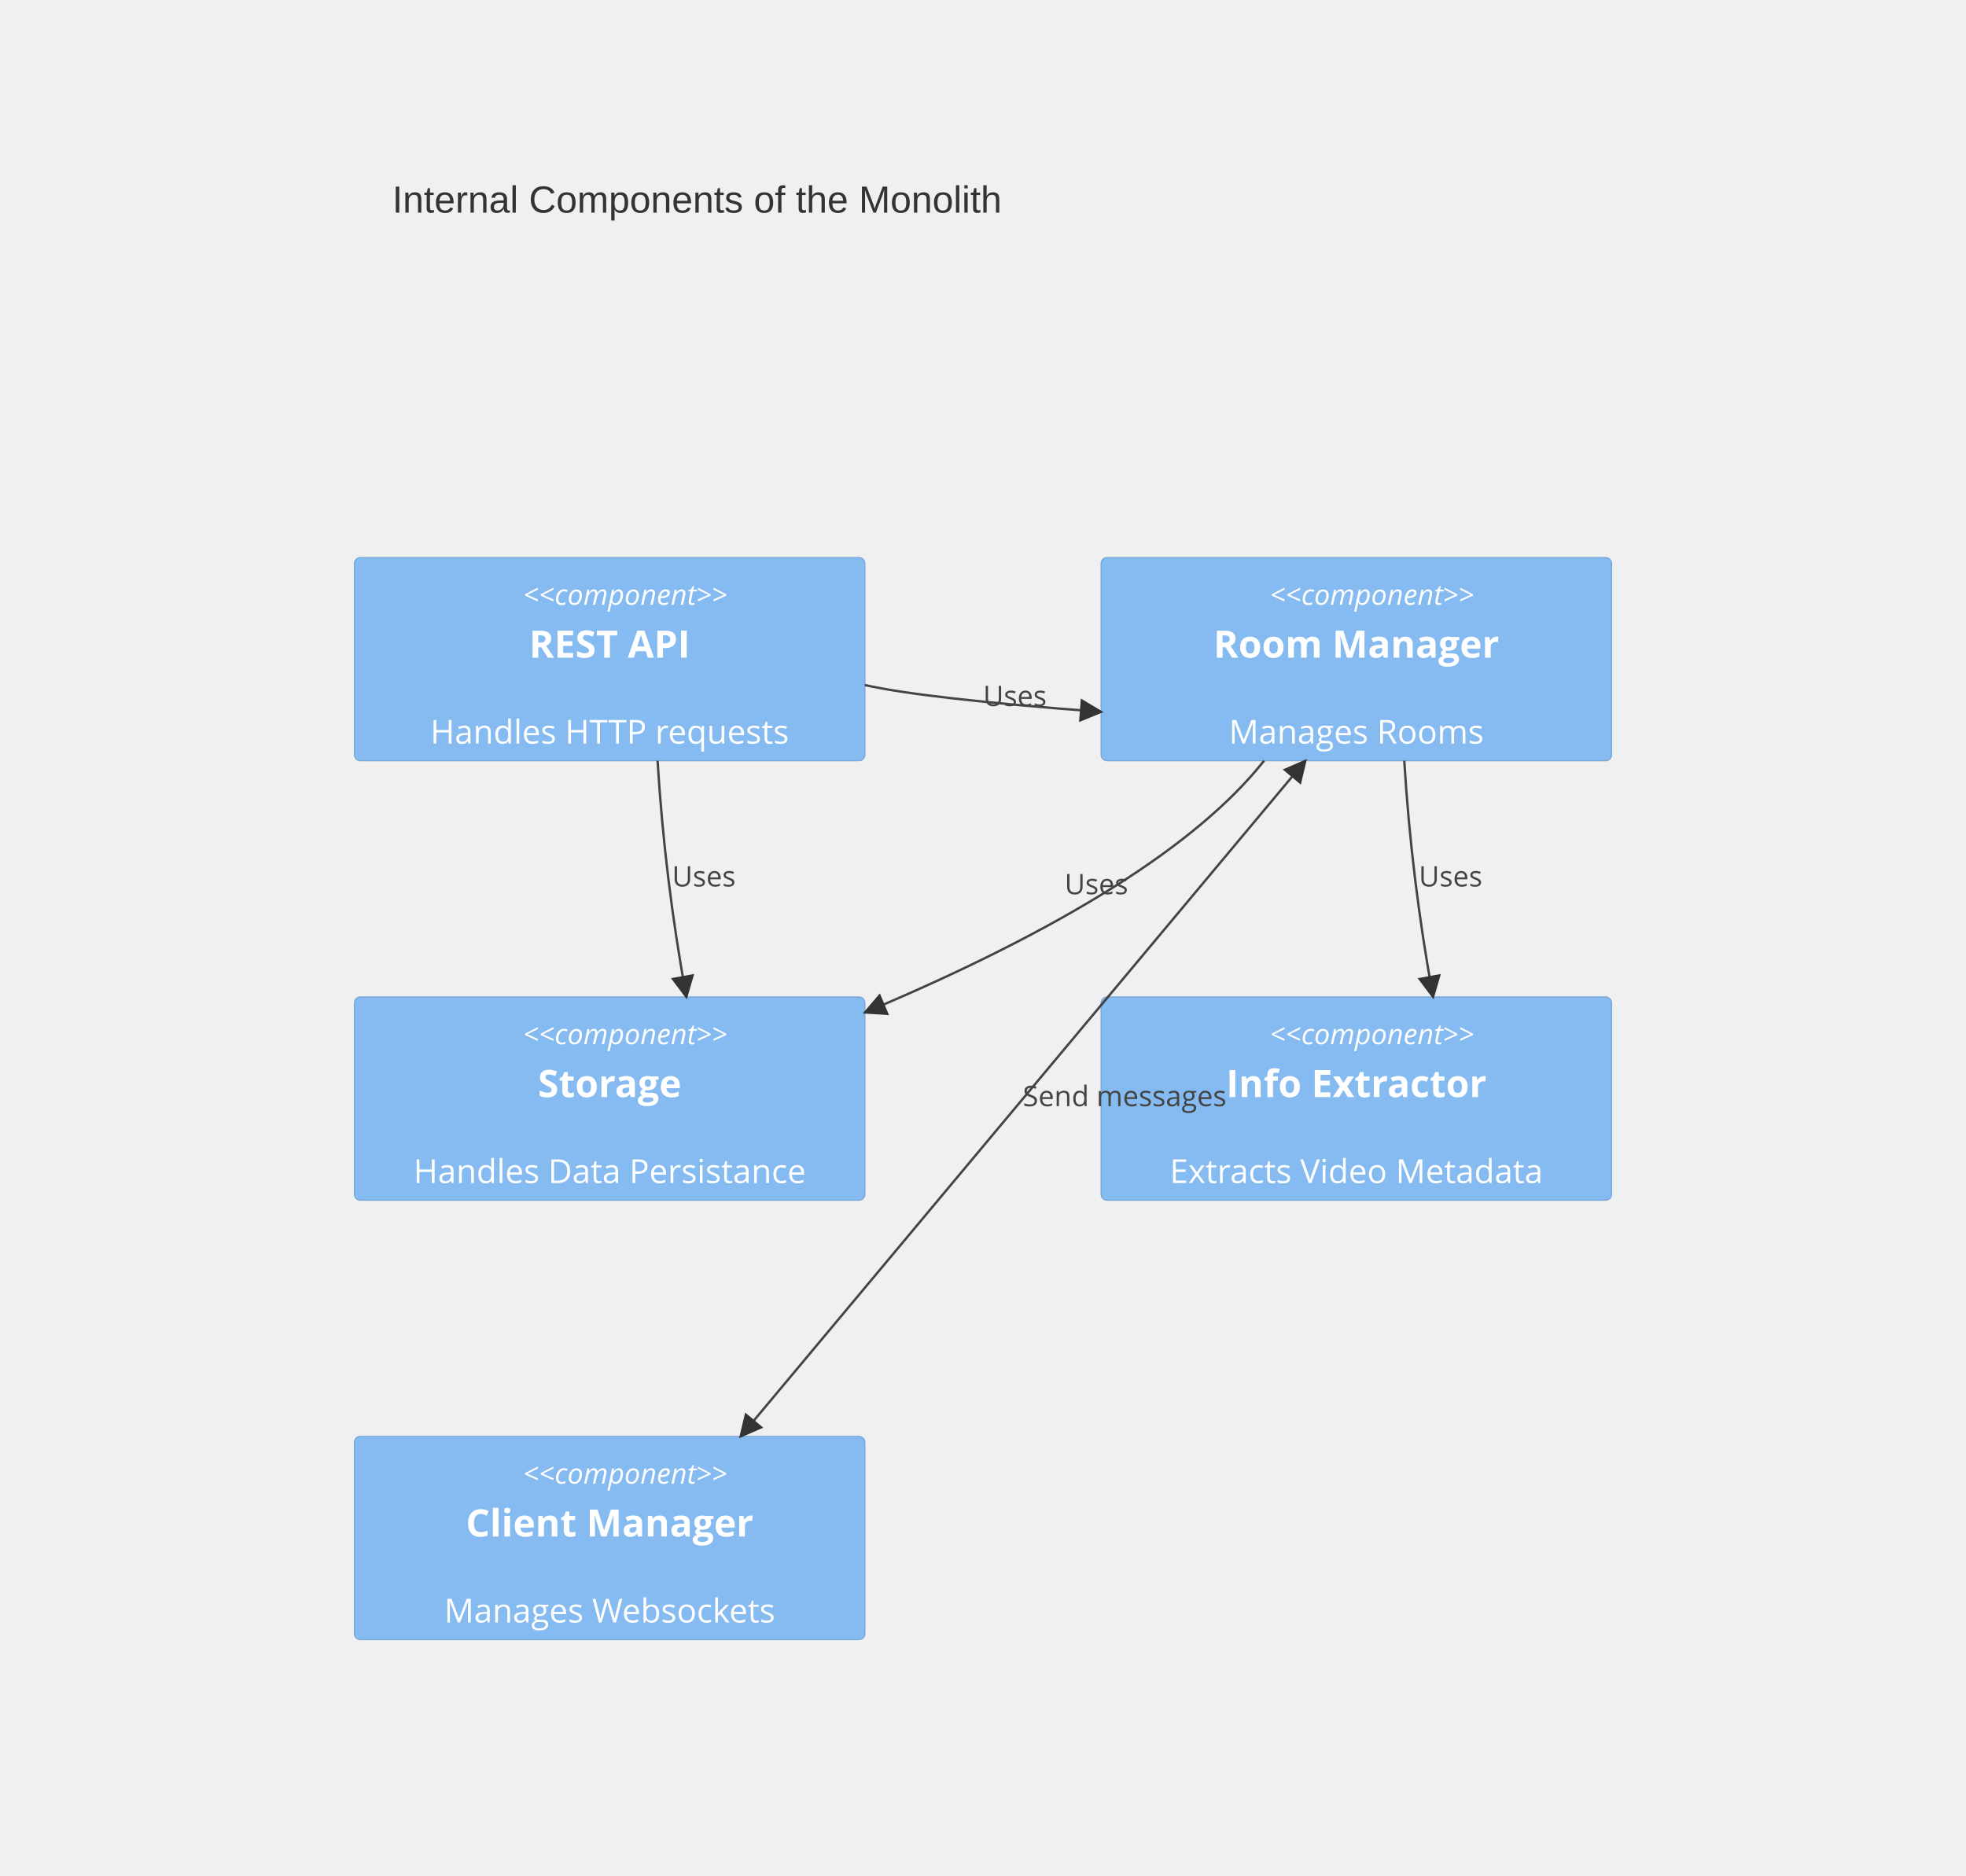
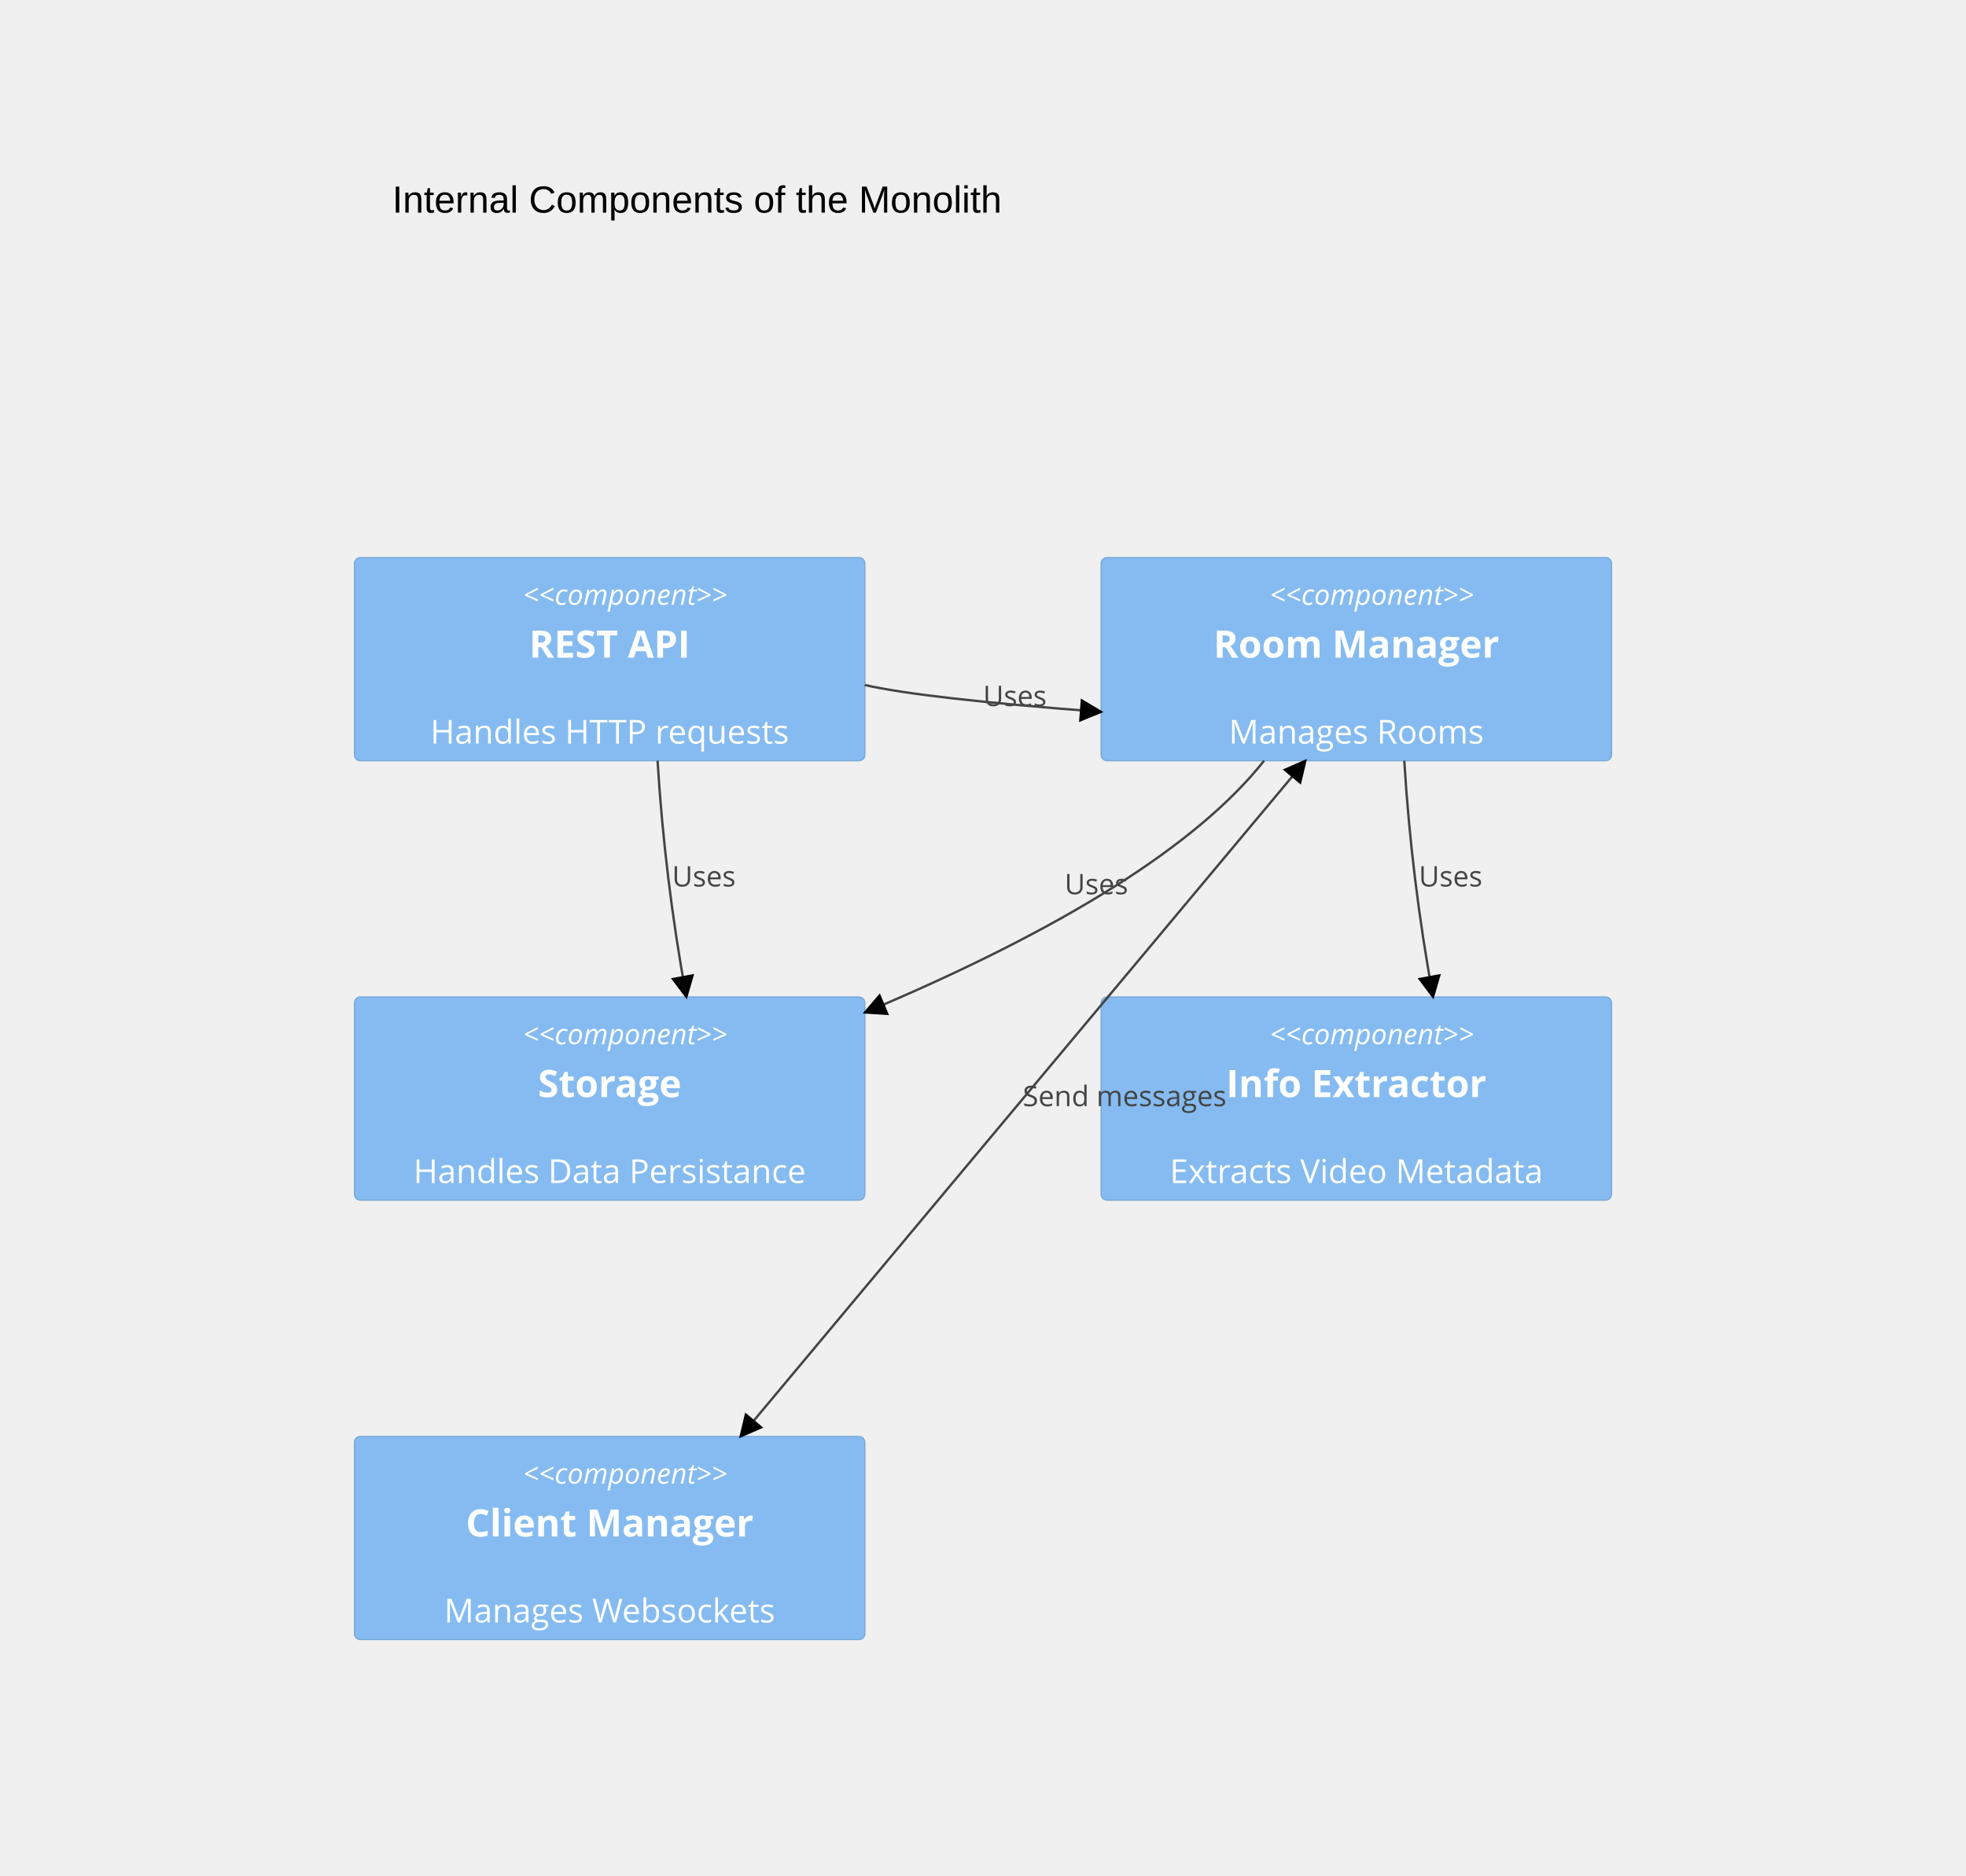
<svg xmlns="http://www.w3.org/2000/svg" aria-roledescription="c4" role="graphics-document document" viewBox="0 -70 832 794" style="max-width: 832px; background-color: white;" width="100%" id="my-svg">
-   <style>#my-svg{font-family:"trebuchet ms",verdana,arial,sans-serif;font-size:16px;fill:#333;}#my-svg .error-icon{fill:#552222;}#my-svg .error-text{fill:#552222;stroke:#552222;}#my-svg .edge-thickness-normal{stroke-width:2px;}#my-svg .edge-thickness-thick{stroke-width:3.5px;}#my-svg .edge-pattern-solid{stroke-dasharray:0;}#my-svg .edge-pattern-dashed{stroke-dasharray:3;}#my-svg .edge-pattern-dotted{stroke-dasharray:2;}#my-svg .marker{fill:#333333;stroke:#333333;}#my-svg .marker.cross{stroke:#333333;}#my-svg svg{font-family:"trebuchet ms",verdana,arial,sans-serif;font-size:16px;}#my-svg .person{stroke:hsl(240, 60%, 86.275%);fill:#ECECFF;}#my-svg :root{--mermaid-font-family:"trebuchet ms",verdana,arial,sans-serif;}</style>
+   <style>#my-svg{font-family:"trebuchet ms",verdana,arial,sans-serif;font-size:16px;fill:#000000;}#my-svg .error-icon{fill:#552222;}#my-svg .error-text{fill:#552222;stroke:#552222;}#my-svg .edge-thickness-normal{stroke-width:2px;}#my-svg .edge-thickness-thick{stroke-width:3.5px;}#my-svg .edge-pattern-solid{stroke-dasharray:0;}#my-svg .edge-pattern-dashed{stroke-dasharray:3;}#my-svg .edge-pattern-dotted{stroke-dasharray:2;}#my-svg .marker{fill:#666;stroke:#666;}#my-svg .marker.cross{stroke:#666;}#my-svg svg{font-family:"trebuchet ms",verdana,arial,sans-serif;font-size:16px;}#my-svg .person{stroke:hsl(0, 0%, 83.333%);fill:#eee;}#my-svg :root{--mermaid-font-family:"trebuchet ms",verdana,arial,sans-serif;}</style>
  <g />
  <defs>
    <symbol height="24" width="24" id="computer">
      <path d="M2 2v13h20v-13h-20zm18 11h-16v-9h16v9zm-10.228 6l.466-1h3.524l.467 1h-4.457zm14.228 3h-24l2-6h2.104l-1.33 4h18.45l-1.297-4h2.073l2 6zm-5-10h-14v-7h14v7z" transform="scale(.5)" />
    </symbol>
  </defs>
  <defs>
    <symbol clip-rule="evenodd" fill-rule="evenodd" id="database">
      <path d="M12.258.001l.256.004.255.005.253.008.251.01.249.012.247.015.246.016.242.019.241.02.239.023.236.024.233.027.231.028.229.031.225.032.223.034.22.036.217.038.214.04.211.041.208.043.205.045.201.046.198.048.194.05.191.051.187.053.183.054.18.056.175.057.172.059.168.06.163.061.16.063.155.064.15.066.074.033.073.033.071.034.07.034.069.035.068.035.067.035.066.035.064.036.064.036.062.036.06.036.06.037.058.037.058.037.055.038.055.038.053.038.052.038.051.039.05.039.048.039.047.039.045.04.044.04.043.04.041.04.04.041.039.041.037.041.036.041.034.041.033.042.032.042.03.042.029.042.027.042.026.043.024.043.023.043.021.043.02.043.018.044.017.043.015.044.013.044.012.044.011.045.009.044.007.045.006.045.004.045.002.045.001.045v17l-.001.045-.002.045-.004.045-.006.045-.007.045-.009.044-.011.045-.012.044-.013.044-.015.044-.017.043-.018.044-.02.043-.021.043-.023.043-.024.043-.026.043-.027.042-.029.042-.03.042-.032.042-.033.042-.034.041-.036.041-.037.041-.039.041-.04.041-.041.04-.043.04-.044.04-.045.04-.047.039-.048.039-.05.039-.051.039-.052.038-.053.038-.055.038-.055.038-.058.037-.058.037-.06.037-.06.036-.062.036-.064.036-.064.036-.066.035-.067.035-.068.035-.069.035-.07.034-.071.034-.073.033-.074.033-.15.066-.155.064-.16.063-.163.061-.168.06-.172.059-.175.057-.18.056-.183.054-.187.053-.191.051-.194.05-.198.048-.201.046-.205.045-.208.043-.211.041-.214.04-.217.038-.22.036-.223.034-.225.032-.229.031-.231.028-.233.027-.236.024-.239.023-.241.02-.242.019-.246.016-.247.015-.249.012-.251.01-.253.008-.255.005-.256.004-.258.001-.258-.001-.256-.004-.255-.005-.253-.008-.251-.01-.249-.012-.247-.015-.245-.016-.243-.019-.241-.02-.238-.023-.236-.024-.234-.027-.231-.028-.228-.031-.226-.032-.223-.034-.22-.036-.217-.038-.214-.04-.211-.041-.208-.043-.204-.045-.201-.046-.198-.048-.195-.05-.19-.051-.187-.053-.184-.054-.179-.056-.176-.057-.172-.059-.167-.06-.164-.061-.159-.063-.155-.064-.151-.066-.074-.033-.072-.033-.072-.034-.07-.034-.069-.035-.068-.035-.067-.035-.066-.035-.064-.036-.063-.036-.062-.036-.061-.036-.06-.037-.058-.037-.057-.037-.056-.038-.055-.038-.053-.038-.052-.038-.051-.039-.049-.039-.049-.039-.046-.039-.046-.04-.044-.04-.043-.04-.041-.04-.04-.041-.039-.041-.037-.041-.036-.041-.034-.041-.033-.042-.032-.042-.03-.042-.029-.042-.027-.042-.026-.043-.024-.043-.023-.043-.021-.043-.02-.043-.018-.044-.017-.043-.015-.044-.013-.044-.012-.044-.011-.045-.009-.044-.007-.045-.006-.045-.004-.045-.002-.045-.001-.045v-17l.001-.045.002-.045.004-.045.006-.045.007-.045.009-.044.011-.045.012-.044.013-.044.015-.044.017-.043.018-.044.02-.043.021-.043.023-.043.024-.043.026-.043.027-.042.029-.042.03-.042.032-.042.033-.042.034-.041.036-.041.037-.041.039-.041.04-.041.041-.04.043-.04.044-.04.046-.04.046-.039.049-.039.049-.039.051-.039.052-.038.053-.038.055-.038.056-.038.057-.037.058-.037.06-.037.061-.036.062-.036.063-.036.064-.036.066-.035.067-.035.068-.035.069-.035.07-.034.072-.034.072-.033.074-.033.151-.066.155-.064.159-.063.164-.061.167-.06.172-.059.176-.057.179-.056.184-.054.187-.053.19-.051.195-.05.198-.048.201-.046.204-.045.208-.043.211-.041.214-.04.217-.038.22-.036.223-.034.226-.032.228-.031.231-.028.234-.027.236-.024.238-.023.241-.02.243-.019.245-.016.247-.015.249-.012.251-.01.253-.008.255-.005.256-.004.258-.001.258.001zm-9.258 20.499v.01l.001.021.003.021.004.022.005.021.006.022.007.022.009.023.01.022.011.023.012.023.013.023.015.023.016.024.017.023.018.024.019.024.021.024.022.025.023.024.024.025.052.049.056.05.061.051.066.051.07.051.075.051.079.052.084.052.088.052.092.052.097.052.102.051.105.052.11.052.114.051.119.051.123.051.127.05.131.05.135.05.139.048.144.049.147.047.152.047.155.047.16.045.163.045.167.043.171.043.176.041.178.041.183.039.187.039.19.037.194.035.197.035.202.033.204.031.209.03.212.029.216.027.219.025.222.024.226.021.23.02.233.018.236.016.24.015.243.012.246.01.249.008.253.005.256.004.259.001.26-.001.257-.004.254-.005.25-.008.247-.011.244-.012.241-.014.237-.016.233-.018.231-.021.226-.021.224-.024.22-.026.216-.027.212-.028.21-.031.205-.031.202-.034.198-.034.194-.036.191-.037.187-.039.183-.04.179-.04.175-.042.172-.043.168-.044.163-.045.16-.046.155-.046.152-.047.148-.048.143-.049.139-.049.136-.05.131-.05.126-.05.123-.051.118-.052.114-.051.11-.052.106-.052.101-.052.096-.052.092-.052.088-.053.083-.051.079-.052.074-.052.07-.051.065-.051.06-.051.056-.05.051-.05.023-.024.023-.025.021-.024.02-.024.019-.024.018-.024.017-.024.015-.023.014-.024.013-.023.012-.023.01-.023.01-.022.008-.022.006-.022.006-.022.004-.022.004-.021.001-.021.001-.021v-4.127l-.077.055-.08.053-.083.054-.085.053-.087.052-.09.052-.093.051-.095.05-.097.05-.1.049-.102.049-.105.048-.106.047-.109.047-.111.046-.114.045-.115.045-.118.044-.12.043-.122.042-.124.042-.126.041-.128.04-.13.04-.132.038-.134.038-.135.037-.138.037-.139.035-.142.035-.143.034-.144.033-.147.032-.148.031-.15.03-.151.03-.153.029-.154.027-.156.027-.158.026-.159.025-.161.024-.162.023-.163.022-.165.021-.166.02-.167.019-.169.018-.169.017-.171.016-.173.015-.173.014-.175.013-.175.012-.177.011-.178.01-.179.008-.179.008-.181.006-.182.005-.182.004-.184.003-.184.002h-.37l-.184-.002-.184-.003-.182-.004-.182-.005-.181-.006-.179-.008-.179-.008-.178-.01-.176-.011-.176-.012-.175-.013-.173-.014-.172-.015-.171-.016-.17-.017-.169-.018-.167-.019-.166-.02-.165-.021-.163-.022-.162-.023-.161-.024-.159-.025-.157-.026-.156-.027-.155-.027-.153-.029-.151-.03-.15-.03-.148-.031-.146-.032-.145-.033-.143-.034-.141-.035-.14-.035-.137-.037-.136-.037-.134-.038-.132-.038-.13-.04-.128-.04-.126-.041-.124-.042-.122-.042-.12-.044-.117-.043-.116-.045-.113-.045-.112-.046-.109-.047-.106-.047-.105-.048-.102-.049-.1-.049-.097-.05-.095-.05-.093-.052-.09-.051-.087-.052-.085-.053-.083-.054-.08-.054-.077-.054v4.127zm0-5.654v.011l.001.021.003.021.004.021.005.022.006.022.007.022.009.022.01.022.011.023.012.023.013.023.015.024.016.023.017.024.018.024.019.024.021.024.022.024.023.025.024.024.052.05.056.05.061.05.066.051.07.051.075.052.079.051.084.052.088.052.092.052.097.052.102.052.105.052.11.051.114.051.119.052.123.05.127.051.131.05.135.049.139.049.144.048.147.048.152.047.155.046.16.045.163.045.167.044.171.042.176.042.178.04.183.04.187.038.19.037.194.036.197.034.202.033.204.032.209.03.212.028.216.027.219.025.222.024.226.022.23.02.233.018.236.016.24.014.243.012.246.01.249.008.253.006.256.003.259.001.26-.001.257-.003.254-.006.25-.008.247-.01.244-.012.241-.015.237-.016.233-.018.231-.02.226-.022.224-.024.22-.025.216-.027.212-.029.21-.03.205-.032.202-.033.198-.035.194-.036.191-.037.187-.039.183-.039.179-.041.175-.042.172-.043.168-.044.163-.045.16-.045.155-.047.152-.047.148-.048.143-.048.139-.05.136-.049.131-.05.126-.051.123-.051.118-.051.114-.052.11-.052.106-.052.101-.052.096-.052.092-.052.088-.052.083-.052.079-.052.074-.051.07-.052.065-.051.06-.05.056-.051.051-.049.023-.025.023-.024.021-.025.02-.024.019-.024.018-.024.017-.024.015-.023.014-.023.013-.024.012-.022.01-.023.01-.023.008-.022.006-.022.006-.022.004-.021.004-.022.001-.021.001-.021v-4.139l-.077.054-.08.054-.083.054-.085.052-.087.053-.09.051-.093.051-.095.051-.097.05-.1.049-.102.049-.105.048-.106.047-.109.047-.111.046-.114.045-.115.044-.118.044-.12.044-.122.042-.124.042-.126.041-.128.04-.13.039-.132.039-.134.038-.135.037-.138.036-.139.036-.142.035-.143.033-.144.033-.147.033-.148.031-.15.03-.151.03-.153.028-.154.028-.156.027-.158.026-.159.025-.161.024-.162.023-.163.022-.165.021-.166.02-.167.019-.169.018-.169.017-.171.016-.173.015-.173.014-.175.013-.175.012-.177.011-.178.009-.179.009-.179.007-.181.007-.182.005-.182.004-.184.003-.184.002h-.37l-.184-.002-.184-.003-.182-.004-.182-.005-.181-.007-.179-.007-.179-.009-.178-.009-.176-.011-.176-.012-.175-.013-.173-.014-.172-.015-.171-.016-.17-.017-.169-.018-.167-.019-.166-.02-.165-.021-.163-.022-.162-.023-.161-.024-.159-.025-.157-.026-.156-.027-.155-.028-.153-.028-.151-.03-.15-.03-.148-.031-.146-.033-.145-.033-.143-.033-.141-.035-.14-.036-.137-.036-.136-.037-.134-.038-.132-.039-.13-.039-.128-.04-.126-.041-.124-.042-.122-.043-.12-.043-.117-.044-.116-.044-.113-.046-.112-.046-.109-.046-.106-.047-.105-.048-.102-.049-.1-.049-.097-.05-.095-.051-.093-.051-.09-.051-.087-.053-.085-.052-.083-.054-.08-.054-.077-.054v4.139zm0-5.666v.011l.001.02.003.022.004.021.005.022.006.021.007.022.009.023.01.022.011.023.012.023.013.023.015.023.016.024.017.024.018.023.019.024.021.025.022.024.023.024.024.025.052.05.056.05.061.05.066.051.07.051.075.052.079.051.084.052.088.052.092.052.097.052.102.052.105.051.11.052.114.051.119.051.123.051.127.05.131.05.135.05.139.049.144.048.147.048.152.047.155.046.16.045.163.045.167.043.171.043.176.042.178.04.183.04.187.038.19.037.194.036.197.034.202.033.204.032.209.03.212.028.216.027.219.025.222.024.226.021.23.02.233.018.236.017.24.014.243.012.246.01.249.008.253.006.256.003.259.001.26-.001.257-.003.254-.006.25-.008.247-.01.244-.013.241-.014.237-.016.233-.018.231-.02.226-.022.224-.024.22-.025.216-.027.212-.029.21-.03.205-.032.202-.033.198-.035.194-.036.191-.037.187-.039.183-.039.179-.041.175-.042.172-.043.168-.044.163-.045.16-.045.155-.047.152-.047.148-.048.143-.049.139-.049.136-.049.131-.051.126-.05.123-.051.118-.052.114-.051.11-.052.106-.052.101-.052.096-.052.092-.052.088-.052.083-.052.079-.052.074-.052.07-.051.065-.051.06-.051.056-.05.051-.049.023-.025.023-.025.021-.024.02-.024.019-.024.018-.024.017-.024.015-.023.014-.024.013-.023.012-.023.01-.022.01-.023.008-.022.006-.022.006-.022.004-.022.004-.021.001-.021.001-.021v-4.153l-.077.054-.08.054-.083.053-.085.053-.087.053-.09.051-.093.051-.095.051-.097.05-.1.049-.102.048-.105.048-.106.048-.109.046-.111.046-.114.046-.115.044-.118.044-.12.043-.122.043-.124.042-.126.041-.128.04-.13.039-.132.039-.134.038-.135.037-.138.036-.139.036-.142.034-.143.034-.144.033-.147.032-.148.032-.15.03-.151.03-.153.028-.154.028-.156.027-.158.026-.159.024-.161.024-.162.023-.163.023-.165.021-.166.02-.167.019-.169.018-.169.017-.171.016-.173.015-.173.014-.175.013-.175.012-.177.01-.178.01-.179.009-.179.007-.181.006-.182.006-.182.004-.184.003-.184.001-.185.001-.185-.001-.184-.001-.184-.003-.182-.004-.182-.006-.181-.006-.179-.007-.179-.009-.178-.01-.176-.01-.176-.012-.175-.013-.173-.014-.172-.015-.171-.016-.17-.017-.169-.018-.167-.019-.166-.02-.165-.021-.163-.023-.162-.023-.161-.024-.159-.024-.157-.026-.156-.027-.155-.028-.153-.028-.151-.03-.15-.03-.148-.032-.146-.032-.145-.033-.143-.034-.141-.034-.14-.036-.137-.036-.136-.037-.134-.038-.132-.039-.13-.039-.128-.041-.126-.041-.124-.041-.122-.043-.12-.043-.117-.044-.116-.044-.113-.046-.112-.046-.109-.046-.106-.048-.105-.048-.102-.048-.1-.05-.097-.049-.095-.051-.093-.051-.09-.052-.087-.052-.085-.053-.083-.053-.08-.054-.077-.054v4.153zm8.74-8.179l-.257.004-.254.005-.25.008-.247.011-.244.012-.241.014-.237.016-.233.018-.231.021-.226.022-.224.023-.22.026-.216.027-.212.028-.21.031-.205.032-.202.033-.198.034-.194.036-.191.038-.187.038-.183.04-.179.041-.175.042-.172.043-.168.043-.163.045-.16.046-.155.046-.152.048-.148.048-.143.048-.139.049-.136.05-.131.05-.126.051-.123.051-.118.051-.114.052-.11.052-.106.052-.101.052-.096.052-.092.052-.088.052-.083.052-.079.052-.074.051-.07.052-.065.051-.06.05-.056.05-.051.05-.023.025-.023.024-.021.024-.02.025-.019.024-.018.024-.017.023-.015.024-.014.023-.013.023-.012.023-.01.023-.01.022-.008.022-.006.023-.006.021-.004.022-.004.021-.001.021-.001.021.001.021.001.021.004.021.004.022.006.021.006.023.008.022.01.022.01.023.012.023.013.023.014.023.015.024.017.023.018.024.019.024.02.025.021.024.023.024.023.025.051.05.056.05.06.05.065.051.07.052.074.051.079.052.083.052.088.052.092.052.096.052.101.052.106.052.11.052.114.052.118.051.123.051.126.051.131.05.136.05.139.049.143.048.148.048.152.048.155.046.16.046.163.045.168.043.172.043.175.042.179.041.183.04.187.038.191.038.194.036.198.034.202.033.205.032.21.031.212.028.216.027.22.026.224.023.226.022.231.021.233.018.237.016.241.014.244.012.247.011.25.008.254.005.257.004.26.001.26-.001.257-.004.254-.005.25-.008.247-.011.244-.012.241-.014.237-.016.233-.018.231-.021.226-.022.224-.023.22-.026.216-.027.212-.028.21-.031.205-.032.202-.033.198-.034.194-.036.191-.038.187-.038.183-.04.179-.041.175-.042.172-.043.168-.043.163-.045.16-.046.155-.046.152-.048.148-.048.143-.048.139-.049.136-.05.131-.05.126-.051.123-.051.118-.051.114-.052.11-.052.106-.052.101-.052.096-.052.092-.052.088-.052.083-.052.079-.052.074-.051.07-.052.065-.051.06-.05.056-.05.051-.05.023-.025.023-.024.021-.024.02-.025.019-.024.018-.024.017-.023.015-.024.014-.023.013-.023.012-.023.01-.023.01-.022.008-.022.006-.023.006-.021.004-.022.004-.021.001-.021.001-.021-.001-.021-.001-.021-.004-.021-.004-.022-.006-.021-.006-.023-.008-.022-.01-.022-.01-.023-.012-.023-.013-.023-.014-.023-.015-.024-.017-.023-.018-.024-.019-.024-.02-.025-.021-.024-.023-.024-.023-.025-.051-.05-.056-.05-.06-.05-.065-.051-.07-.052-.074-.051-.079-.052-.083-.052-.088-.052-.092-.052-.096-.052-.101-.052-.106-.052-.11-.052-.114-.052-.118-.051-.123-.051-.126-.051-.131-.05-.136-.05-.139-.049-.143-.048-.148-.048-.152-.048-.155-.046-.16-.046-.163-.045-.168-.043-.172-.043-.175-.042-.179-.041-.183-.04-.187-.038-.191-.038-.194-.036-.198-.034-.202-.033-.205-.032-.21-.031-.212-.028-.216-.027-.22-.026-.224-.023-.226-.022-.231-.021-.233-.018-.237-.016-.241-.014-.244-.012-.247-.011-.25-.008-.254-.005-.257-.004-.26-.001-.26.001z" transform="scale(.5)" />
    </symbol>
  </defs>
  <defs>
    <symbol height="24" width="24" id="clock">
      <path d="M12 2c5.514 0 10 4.486 10 10s-4.486 10-10 10-10-4.486-10-10 4.486-10 10-10zm0-2c-6.627 0-12 5.373-12 12s5.373 12 12 12 12-5.373 12-12-5.373-12-12-12zm5.848 12.459c.202.038.202.333.001.372-1.907.361-6.045 1.111-6.547 1.111-.719 0-1.301-.582-1.301-1.301 0-.512.77-5.447 1.125-7.445.034-.192.312-.181.343.014l.985 6.238 5.394 1.011z" transform="scale(.5)" />
    </symbol>
  </defs>
  <g class="person-man">
    <rect stroke-width="0.5" ry="2.5" rx="2.5" height="86" width="216" stroke="#78A8D8" fill="#85BBF0" y="166" x="150" />
    <text y="186" x="221.5" textLength="73" lengthAdjust="spacing" font-style="italic" font-size="12" font-family="&quot;Open Sans&quot;, sans-serif" fill="#FFFFFF">&lt;&lt;component&gt;&gt;</text>
    <text style="text-anchor: middle; font-size: 16px; font-weight: bold; font-family: &quot;Open Sans&quot;, sans-serif;" fill="#FFFFFF" dominant-baseline="middle" y="204" x="258">
      <tspan alignment-baseline="mathematical" dy="0">REST API</tspan>
    </text>
    <text style="text-anchor: middle; font-size: 14px; font-weight: normal; font-family: &quot;Open Sans&quot;, sans-serif;" fill="#FFFFFF" dominant-baseline="middle" y="241" x="258">
      <tspan alignment-baseline="mathematical" dy="0">Handles HTTP requests</tspan>
    </text>
  </g>
  <g class="person-man">
    <rect stroke-width="0.5" ry="2.5" rx="2.5" height="86" width="216" stroke="#78A8D8" fill="#85BBF0" y="166" x="466" />
    <text y="186" x="537.5" textLength="73" lengthAdjust="spacing" font-style="italic" font-size="12" font-family="&quot;Open Sans&quot;, sans-serif" fill="#FFFFFF">&lt;&lt;component&gt;&gt;</text>
    <text style="text-anchor: middle; font-size: 16px; font-weight: bold; font-family: &quot;Open Sans&quot;, sans-serif;" fill="#FFFFFF" dominant-baseline="middle" y="204" x="574">
      <tspan alignment-baseline="mathematical" dy="0">Room Manager</tspan>
    </text>
    <text style="text-anchor: middle; font-size: 14px; font-weight: normal; font-family: &quot;Open Sans&quot;, sans-serif;" fill="#FFFFFF" dominant-baseline="middle" y="241" x="574">
      <tspan alignment-baseline="mathematical" dy="0">Manages Rooms</tspan>
    </text>
  </g>
  <g class="person-man">
    <rect stroke-width="0.5" ry="2.5" rx="2.5" height="86" width="216" stroke="#78A8D8" fill="#85BBF0" y="352" x="150" />
    <text y="372" x="221.5" textLength="73" lengthAdjust="spacing" font-style="italic" font-size="12" font-family="&quot;Open Sans&quot;, sans-serif" fill="#FFFFFF">&lt;&lt;component&gt;&gt;</text>
    <text style="text-anchor: middle; font-size: 16px; font-weight: bold; font-family: &quot;Open Sans&quot;, sans-serif;" fill="#FFFFFF" dominant-baseline="middle" y="390" x="258">
      <tspan alignment-baseline="mathematical" dy="0">Storage</tspan>
    </text>
    <text style="text-anchor: middle; font-size: 14px; font-weight: normal; font-family: &quot;Open Sans&quot;, sans-serif;" fill="#FFFFFF" dominant-baseline="middle" y="427" x="258">
      <tspan alignment-baseline="mathematical" dy="0">Handles Data Persistance</tspan>
    </text>
  </g>
  <g class="person-man">
    <rect stroke-width="0.5" ry="2.5" rx="2.5" height="86" width="216" stroke="#78A8D8" fill="#85BBF0" y="352" x="466" />
    <text y="372" x="537.5" textLength="73" lengthAdjust="spacing" font-style="italic" font-size="12" font-family="&quot;Open Sans&quot;, sans-serif" fill="#FFFFFF">&lt;&lt;component&gt;&gt;</text>
    <text style="text-anchor: middle; font-size: 16px; font-weight: bold; font-family: &quot;Open Sans&quot;, sans-serif;" fill="#FFFFFF" dominant-baseline="middle" y="390" x="574">
      <tspan alignment-baseline="mathematical" dy="0">Info Extractor</tspan>
    </text>
    <text style="text-anchor: middle; font-size: 14px; font-weight: normal; font-family: &quot;Open Sans&quot;, sans-serif;" fill="#FFFFFF" dominant-baseline="middle" y="427" x="574">
      <tspan alignment-baseline="mathematical" dy="0">Extracts Video Metadata</tspan>
    </text>
  </g>
  <g class="person-man">
    <rect stroke-width="0.5" ry="2.5" rx="2.5" height="86" width="216" stroke="#78A8D8" fill="#85BBF0" y="538" x="150" />
    <text y="558" x="221.5" textLength="73" lengthAdjust="spacing" font-style="italic" font-size="12" font-family="&quot;Open Sans&quot;, sans-serif" fill="#FFFFFF">&lt;&lt;component&gt;&gt;</text>
    <text style="text-anchor: middle; font-size: 16px; font-weight: bold; font-family: &quot;Open Sans&quot;, sans-serif;" fill="#FFFFFF" dominant-baseline="middle" y="576" x="258">
      <tspan alignment-baseline="mathematical" dy="0">Client Manager</tspan>
    </text>
    <text style="text-anchor: middle; font-size: 14px; font-weight: normal; font-family: &quot;Open Sans&quot;, sans-serif;" fill="#FFFFFF" dominant-baseline="middle" y="613" x="258">
      <tspan alignment-baseline="mathematical" dy="0">Manages Websockets</tspan>
    </text>
  </g>
  <defs>
    <marker orient="auto" markerHeight="12" markerWidth="12" markerUnits="userSpaceOnUse" refY="5" refX="9" id="arrowhead">
      <path d="M 0 0 L 10 5 L 0 10 z" />
    </marker>
  </defs>
  <defs>
    <marker orient="auto" markerHeight="12" markerWidth="12" markerUnits="userSpaceOnUse" refY="5" refX="1" id="arrowend">
      <path d="M 10 0 L 0 5 L 10 10 z" />
    </marker>
  </defs>
  <defs>
    <marker refY="4" refX="16" orient="auto" markerHeight="8" markerWidth="15" id="crosshead">
      <path style="stroke-dasharray: 0, 0;" d="M 9,2 V 6 L16,4 Z" stroke-width="1px" stroke="#000000" fill="black" />
      <path style="stroke-dasharray: 0, 0;" d="M 0,1 L 6,7 M 6,1 L 0,7" stroke-width="1px" stroke="#000000" fill="none" />
    </marker>
  </defs>
  <defs>
    <marker orient="auto" markerHeight="28" markerWidth="20" refY="7" refX="18" id="filled-head">
      <path d="M 18,7 L9,13 L14,7 L9,1 Z" />
    </marker>
  </defs>
  <g>
    <line style="fill: none;" marker-start="url(#arrowend)" marker-end="url(#arrowhead)" stroke="#444444" stroke-width="1" y2="538" x2="313.416" y1="252" x1="552.448" />
    <text style="text-anchor: middle; font-size: 12px; font-weight: normal; font-family: &quot;Open Sans&quot;, sans-serif;" fill="#444444" dominant-baseline="middle" y="395" x="475.932">
      <tspan alignment-baseline="mathematical" dy="0">Send messages</tspan>
    </text>
    <path marker-end="url(#arrowhead)" d="M366,219.953 Q391,225.64 466,231.327" stroke="#444444" stroke-width="1" fill="none" />
    <text style="text-anchor: middle; font-size: 12px; font-weight: normal; font-family: &quot;Open Sans&quot;, sans-serif;" fill="#444444" dominant-baseline="middle" y="225.64" x="429.5">
      <tspan alignment-baseline="mathematical" dy="0">Uses</tspan>
    </text>
    <path marker-end="url(#arrowhead)" d="M594.279,252 Q597.328,302 606.476,352" stroke="#444444" stroke-width="1" fill="none" />
    <text style="text-anchor: middle; font-size: 12px; font-weight: normal; font-family: &quot;Open Sans&quot;, sans-serif;" fill="#444444" dominant-baseline="middle" y="302" x="613.878">
      <tspan alignment-baseline="mathematical" dy="0">Uses</tspan>
    </text>
    <path marker-end="url(#arrowhead)" d="M278.279,252 Q281.328,302 290.476,352" stroke="#444444" stroke-width="1" fill="none" />
    <text style="text-anchor: middle; font-size: 12px; font-weight: normal; font-family: &quot;Open Sans&quot;, sans-serif;" fill="#444444" dominant-baseline="middle" y="302" x="297.878">
      <tspan alignment-baseline="mathematical" dy="0">Uses</tspan>
    </text>
    <path marker-end="url(#arrowhead)" d="M534.943,252 Q492.707,305.288 366,358.575" stroke="#444444" stroke-width="1" fill="none" />
    <text style="text-anchor: middle; font-size: 12px; font-weight: normal; font-family: &quot;Open Sans&quot;, sans-serif;" fill="#444444" dominant-baseline="middle" y="305.288" x="463.972">
      <tspan alignment-baseline="mathematical" dy="0">Uses</tspan>
    </text>
  </g>
  <text y="20" x="166">Internal Components of the Monolith</text>
</svg>
